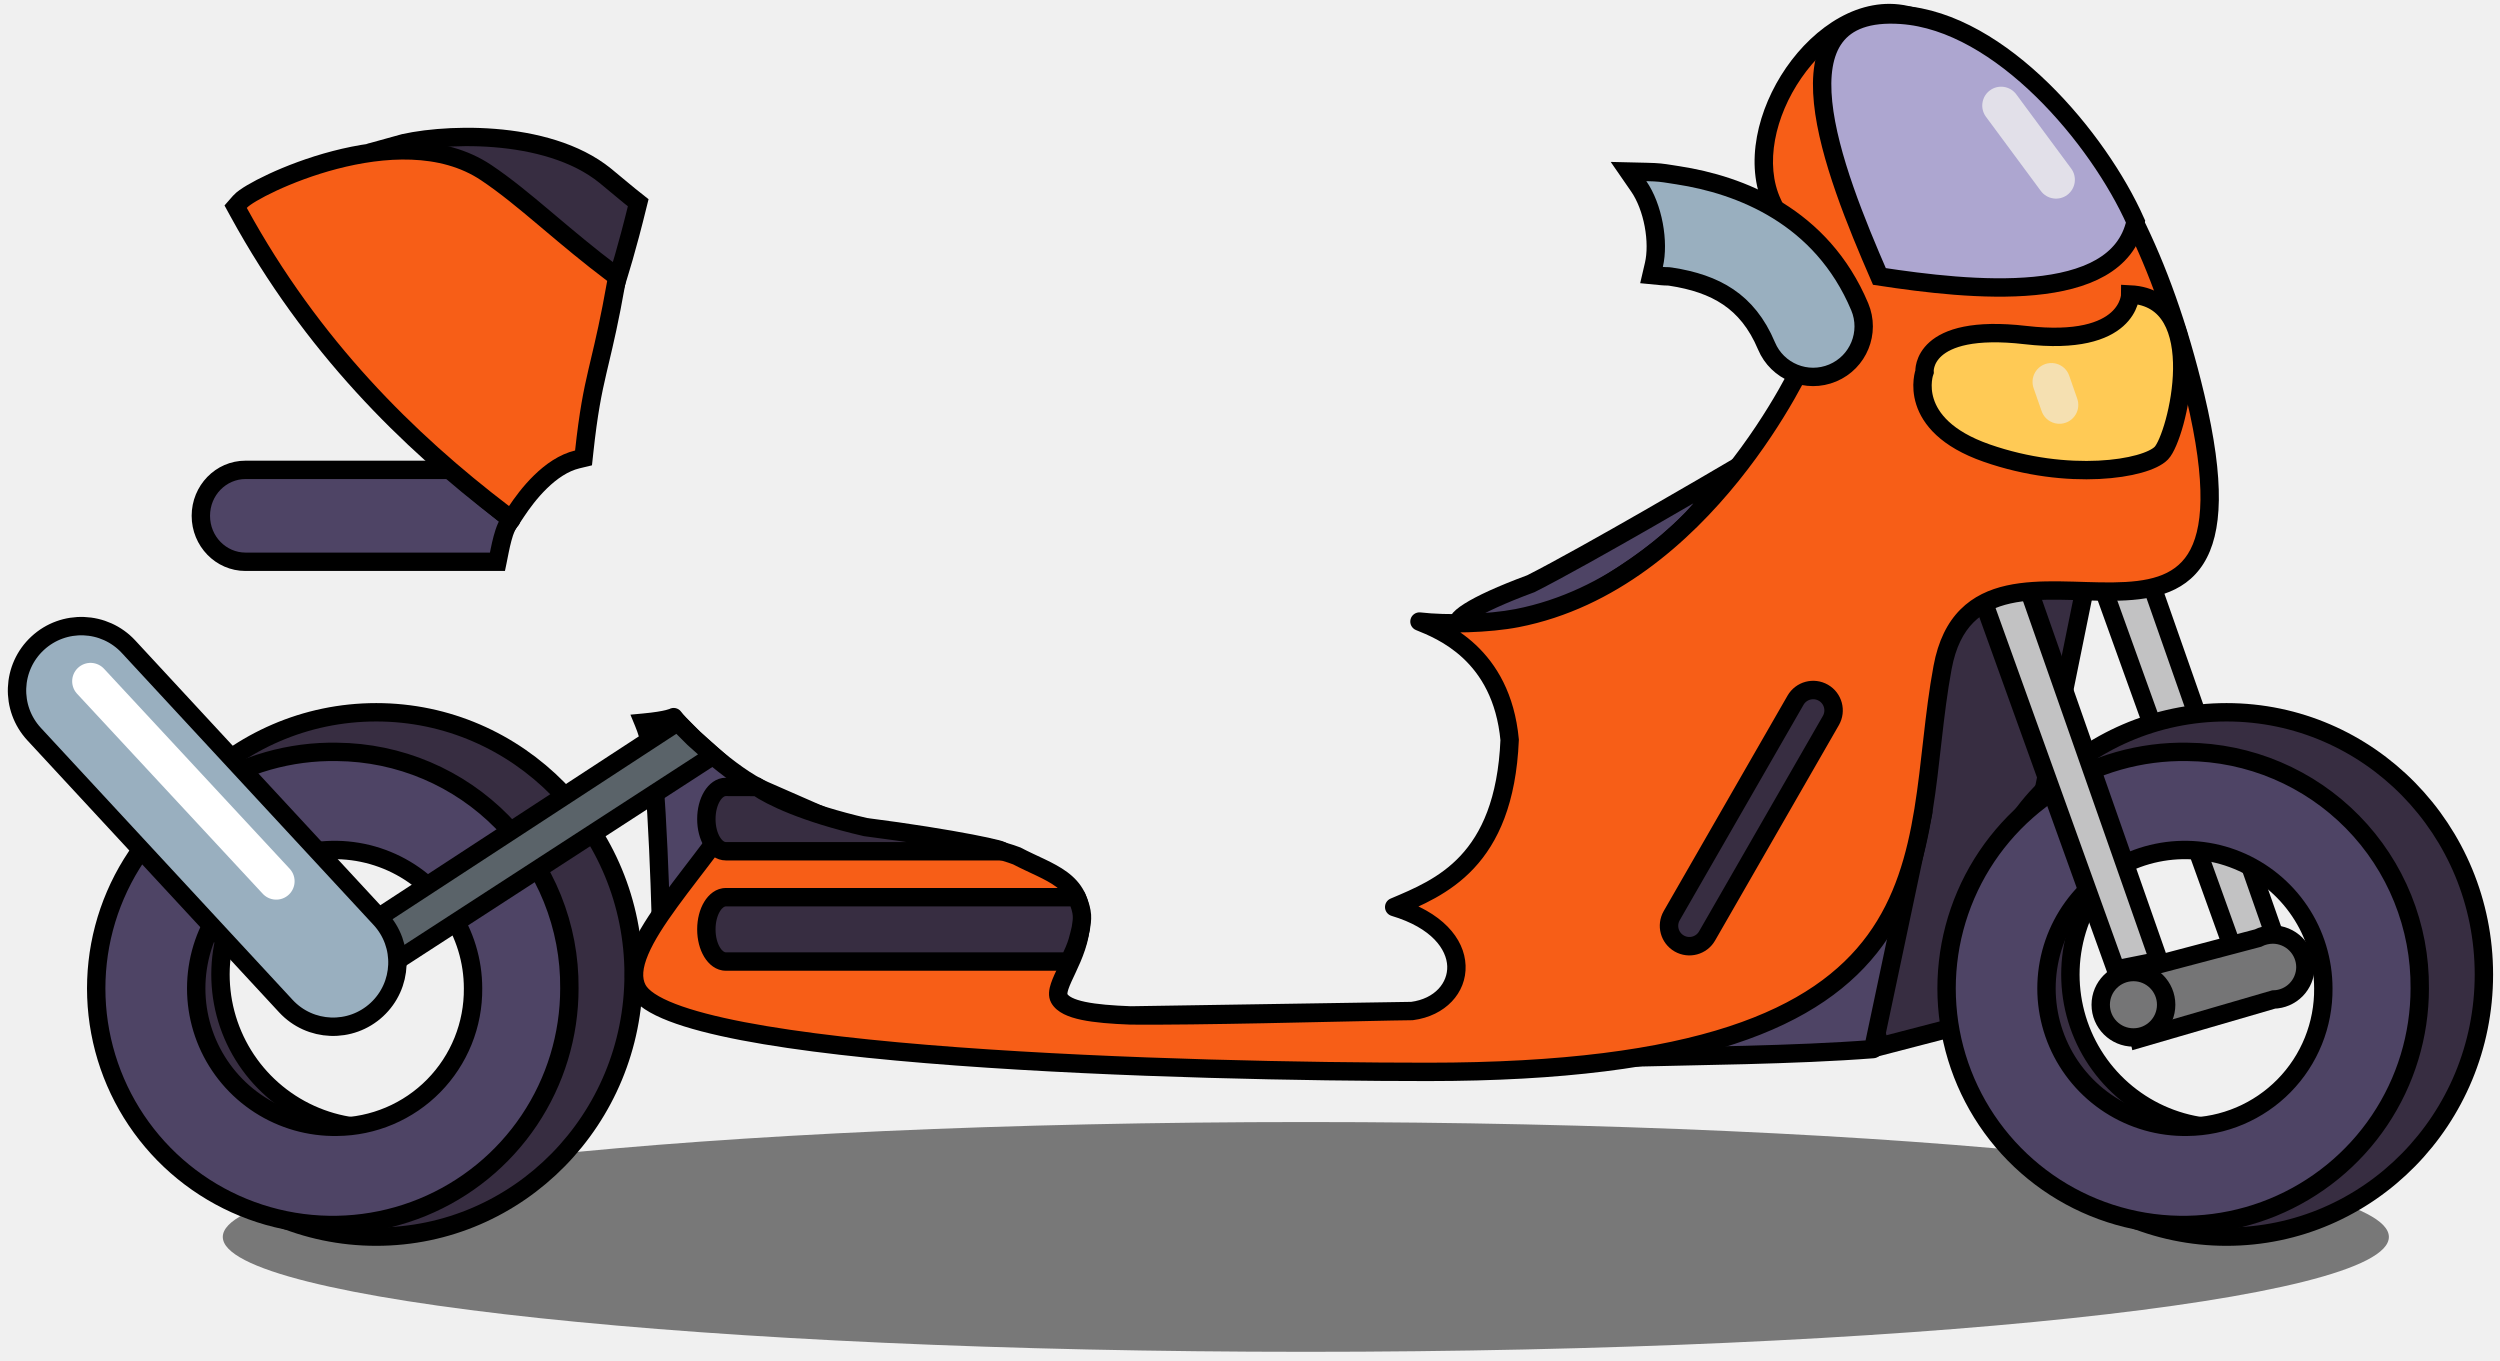
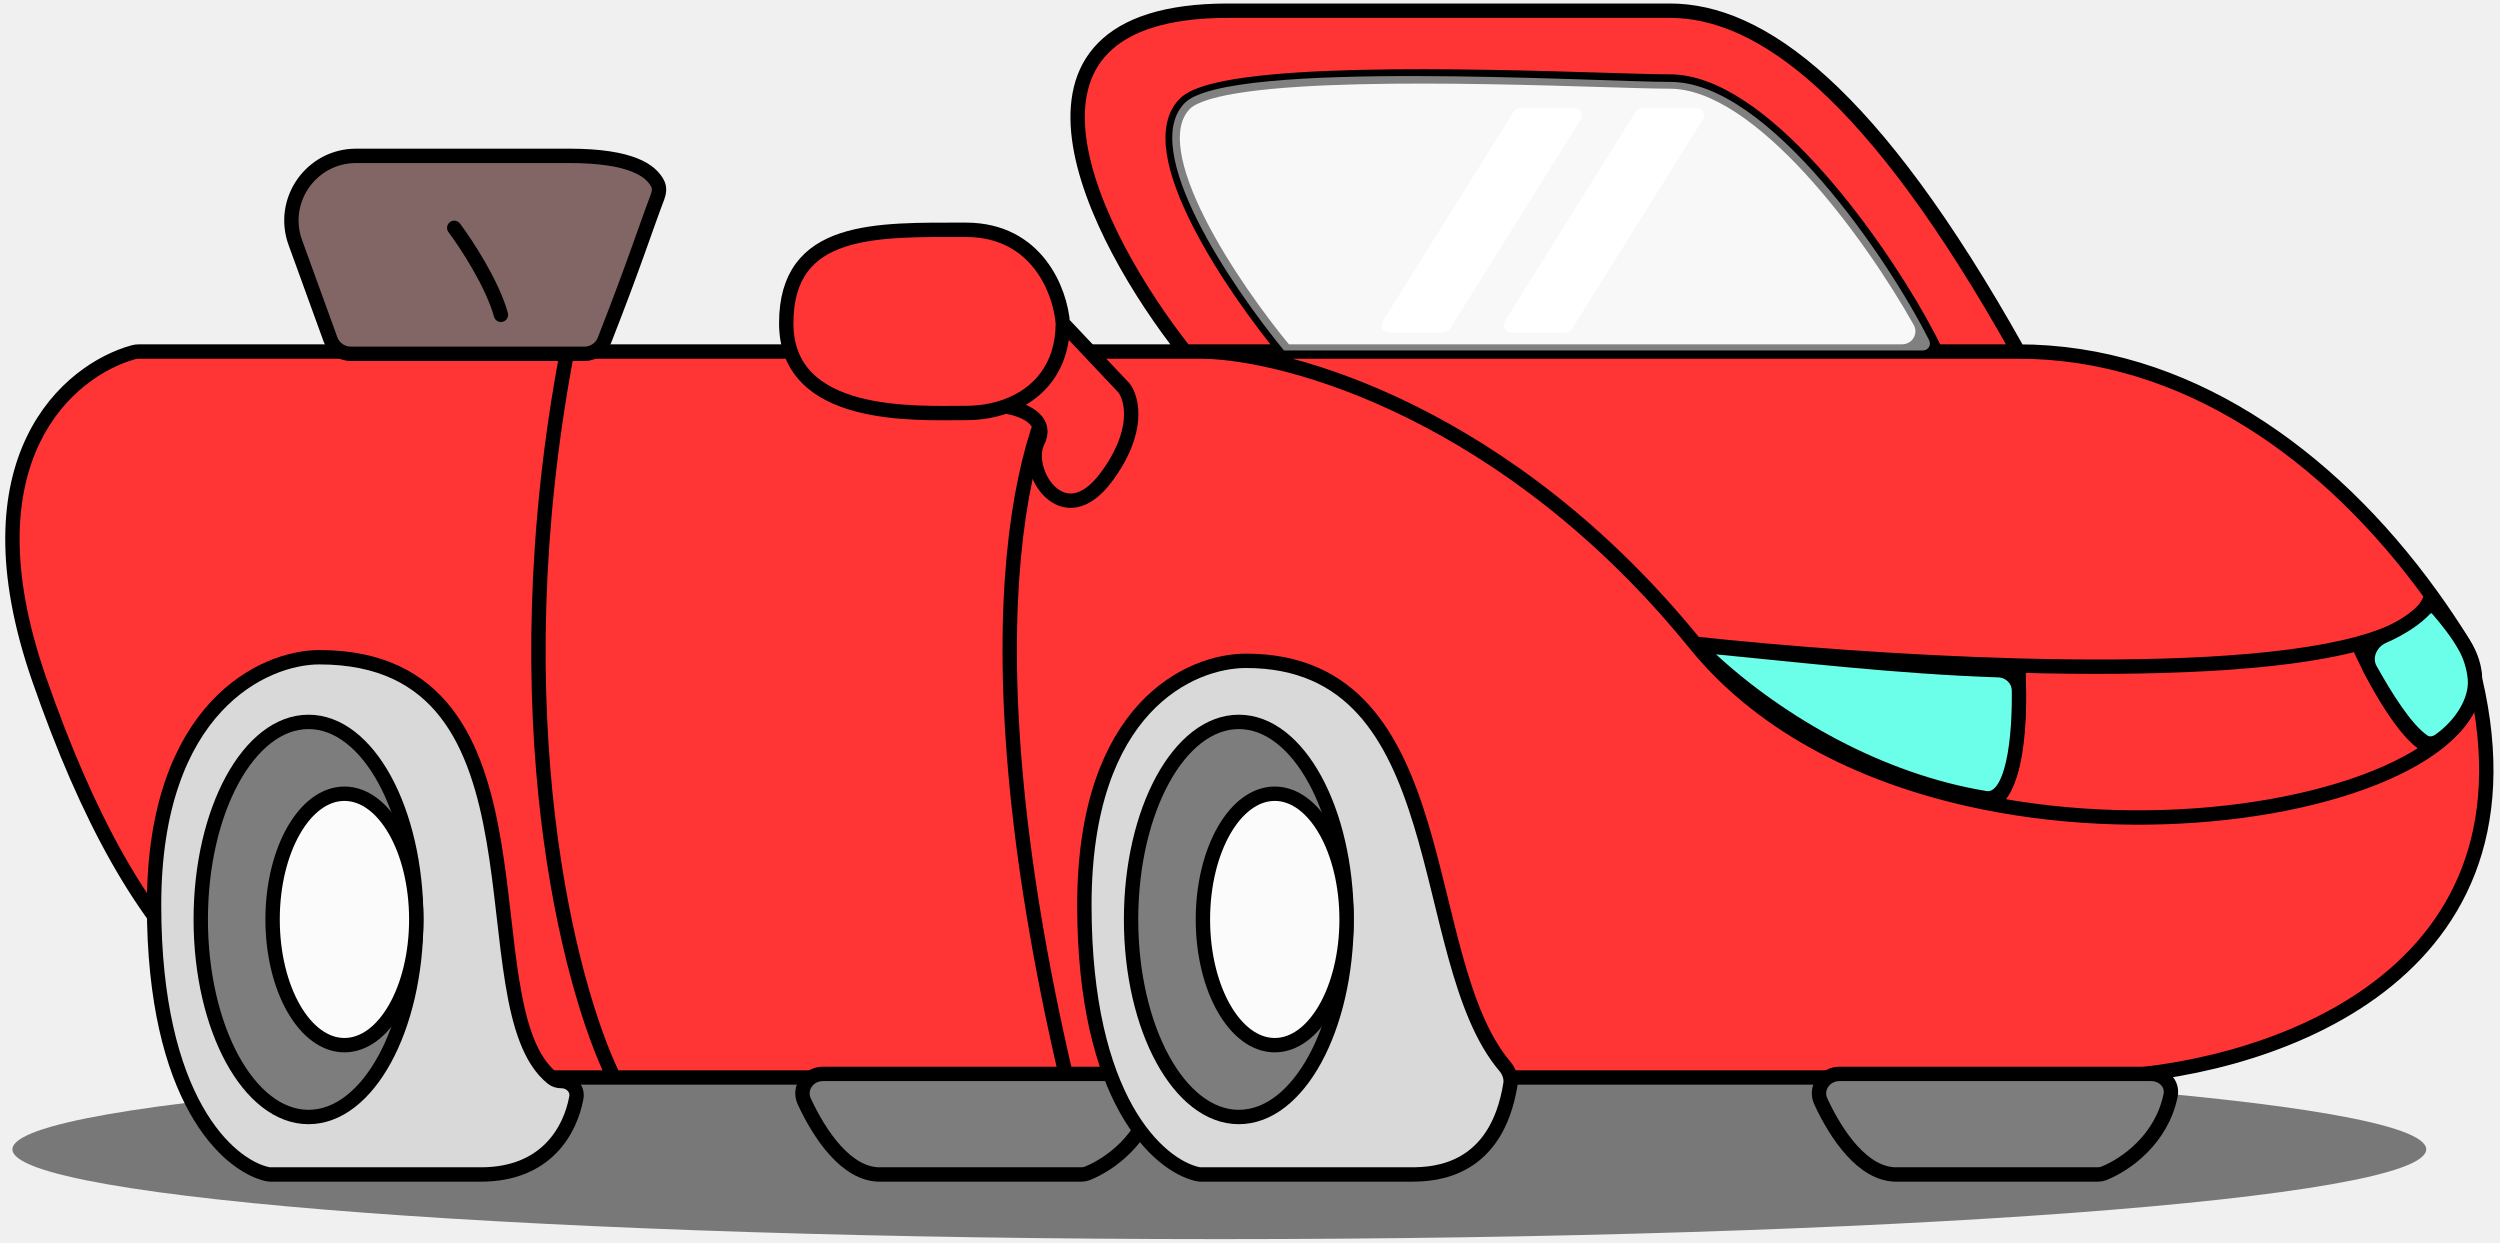
- <svg xmlns="http://www.w3.org/2000/svg" width="272" height="148" viewBox="0 0 272 148" fill="none">
-   <ellipse cx="142.075" cy="134.578" rx="117.835" ry="12.5" fill="black" fill-opacity="0.5" />
-   <path d="M226.798 58.386L243.748 105.486L248.438 104.546L231.338 55.776L226.798 58.386Z" fill="#C2C2C3" stroke="black" stroke-width="2" stroke-miterlimit="10" />
-   <path d="M228.568 55.446L217.378 110.516L204.478 113.866L200.008 92.546L209.138 53.096L228.568 55.446Z" fill="#372D41" stroke="black" stroke-width="2" stroke-miterlimit="10" />
-   <path d="M171.796 65.438C181.523 59.909 185.366 55.735 187.528 51.693C187.528 51.693 172.646 60.433 166.564 63.505C153.521 68.334 157.327 70.379 171.796 65.438Z" fill="#4E4465" stroke="black" stroke-width="2" stroke-miterlimit="10" />
-   <path d="M73.296 78.024C73.296 78.024 72.71 78.375 70.03 78.625C70.767 80.41 70.973 81.886 71.168 84.595C71.549 89.888 71.765 95.184 71.887 99.511C73.272 97.922 74.145 97.092 75.316 95.814C75.934 95.154 77.382 93.664 78.723 92.493C76.296 91.194 76.894 86.76 78.34 85.934C79.448 85.302 81.643 85.778 83.11 85.977C79.66 84.465 74.365 79.515 73.296 78.024Z" fill="#4E4465" />
-   <path d="M73.296 78.024L74.108 77.441C73.805 77.018 73.228 76.898 72.781 77.166L73.296 78.024ZM71.168 84.595L70.17 84.667L71.168 84.595ZM83.11 85.977L82.975 86.968L90.055 87.929L83.511 85.061L83.11 85.977ZM71.887 99.511L70.888 99.539L70.96 102.096L72.641 100.168L71.887 99.511ZM70.03 78.625L69.937 77.629L68.589 77.755L69.106 79.007L70.03 78.625ZM78.34 85.934L77.844 85.066L78.34 85.934ZM78.723 92.493L79.381 93.246L80.471 92.294L79.195 91.611L78.723 92.493ZM75.316 95.814L74.586 95.131L74.579 95.139L75.316 95.814ZM70.17 84.667C70.55 89.941 70.766 95.222 70.888 99.539L72.887 99.482C72.764 95.147 72.548 89.835 72.165 84.523L70.17 84.667ZM83.511 85.061C81.929 84.367 79.836 82.834 77.96 81.232C76.078 79.625 74.567 78.081 74.108 77.441L72.483 78.607C73.094 79.457 74.765 81.134 76.661 82.753C78.562 84.376 80.841 86.074 82.708 86.893L83.511 85.061ZM73.296 78.024C72.781 77.166 72.782 77.166 72.783 77.166C72.783 77.165 72.784 77.165 72.784 77.165C72.785 77.164 72.786 77.164 72.787 77.163C72.789 77.162 72.79 77.161 72.792 77.16C72.796 77.158 72.799 77.156 72.802 77.154C72.808 77.151 72.814 77.148 72.818 77.145C72.827 77.141 72.834 77.138 72.836 77.136C72.841 77.134 72.832 77.138 72.807 77.148C72.754 77.168 72.637 77.208 72.428 77.26C72.009 77.364 71.244 77.508 69.937 77.629L70.123 79.621C71.497 79.493 72.365 79.336 72.908 79.202C73.181 79.134 73.377 79.071 73.518 79.017C73.589 78.99 73.647 78.965 73.695 78.943C73.719 78.931 73.74 78.921 73.759 78.91C73.769 78.905 73.778 78.9 73.786 78.895C73.79 78.893 73.795 78.891 73.799 78.888C73.801 78.887 73.803 78.886 73.805 78.885C73.806 78.884 73.807 78.884 73.808 78.883C73.808 78.883 73.809 78.882 73.809 78.882C73.81 78.882 73.81 78.881 73.296 78.024ZM69.106 79.007C69.779 80.637 69.977 81.981 70.17 84.667L72.165 84.523C71.968 81.791 71.755 80.182 70.954 78.243L69.106 79.007ZM78.836 86.803C79.104 86.65 79.654 86.577 80.516 86.641C81.349 86.703 82.173 86.859 82.975 86.968L83.244 84.986C82.58 84.896 81.573 84.714 80.665 84.646C79.786 84.581 78.684 84.586 77.844 85.066L78.836 86.803ZM79.195 91.611C78.466 91.221 78.055 90.267 78.079 89.055C78.09 88.478 78.204 87.927 78.376 87.497C78.561 87.037 78.757 86.848 78.836 86.803L77.844 85.066C77.2 85.433 76.779 86.107 76.52 86.752C76.25 87.426 76.095 88.219 76.079 89.016C76.049 90.553 76.553 92.465 78.251 93.374L79.195 91.611ZM76.046 96.498C76.654 95.848 78.076 94.385 79.381 93.246L78.066 91.739C76.687 92.942 75.213 94.46 74.586 95.131L76.046 96.498ZM72.641 100.168C74.026 98.579 74.827 97.828 76.053 96.49L74.579 95.139C73.463 96.356 72.518 97.266 71.134 98.853L72.641 100.168Z" fill="black" />
-   <path d="M177.438 115.062C202.993 110.271 207.109 97.606 209.25 88.375L203.796 114.14C195.258 114.809 184.075 114.875 177.438 115.062Z" fill="#4E4465" />
-   <path d="M209.25 88.375L210.228 88.582C210.342 88.046 210.002 87.517 209.467 87.399C208.931 87.28 208.4 87.615 208.276 88.149L209.25 88.375ZM177.438 115.062L177.253 114.08L177.466 116.062L177.438 115.062ZM203.796 114.14L203.874 115.137C204.316 115.102 204.683 114.78 204.774 114.347L203.796 114.14ZM208.276 88.149C207.214 92.726 205.696 97.988 201.385 102.709C197.08 107.425 189.883 111.712 177.253 114.08L177.622 116.045C190.547 113.622 198.185 109.181 202.862 104.058C207.534 98.941 209.144 93.255 210.224 88.601L208.276 88.149ZM177.466 116.062C184.065 115.876 195.303 115.809 203.874 115.137L203.718 113.143C195.213 113.81 184.085 113.874 177.409 114.063L177.466 116.062ZM204.774 114.347L210.228 88.582L208.272 88.168L202.818 113.933L204.774 114.347Z" fill="black" />
-   <path d="M242.248 77.496C226.778 77.496 214.248 90.266 214.248 106.026C214.248 121.786 226.788 134.546 242.248 134.546C257.708 134.546 270.248 121.776 270.248 106.026C270.248 90.276 257.718 77.496 242.248 77.496ZM242.248 122.716C238.935 122.776 235.679 121.848 232.895 120.05C230.111 118.253 227.926 115.668 226.616 112.624C225.307 109.58 224.933 106.215 225.543 102.958C226.153 99.701 227.718 96.699 230.04 94.335C232.362 91.971 235.335 90.351 238.58 89.682C241.826 89.014 245.197 89.326 248.264 90.58C251.331 91.834 253.956 93.972 255.803 96.723C257.651 99.474 258.638 102.713 258.638 106.026C258.658 108.198 258.25 110.353 257.437 112.367C256.624 114.382 255.422 116.216 253.9 117.766C252.378 119.316 250.566 120.551 248.566 121.4C246.567 122.249 244.42 122.697 242.248 122.716Z" fill="#372D41" stroke="black" stroke-width="2" stroke-miterlimit="10" />
-   <path d="M237.998 81.805C232.888 81.712 227.865 83.142 223.571 85.913C219.276 88.685 215.904 92.672 213.884 97.367C211.864 102.062 211.287 107.252 212.227 112.276C213.168 117.3 215.582 121.93 219.164 125.577C222.745 129.224 227.331 131.721 232.337 132.752C237.343 133.783 242.543 133.3 247.274 131.365C252.004 129.429 256.052 126.13 258.9 121.886C261.749 117.642 263.269 112.646 263.268 107.535C263.298 104.186 262.669 100.865 261.415 97.759C260.162 94.654 258.309 91.826 255.962 89.436C253.616 87.047 250.821 85.143 247.739 83.834C244.657 82.525 241.347 81.835 237.998 81.805ZM237.998 122.595C235.008 122.651 232.069 121.815 229.556 120.194C227.043 118.574 225.069 116.242 223.886 113.495C222.704 110.749 222.365 107.712 222.914 104.773C223.463 101.833 224.875 99.123 226.97 96.989C229.064 94.855 231.747 93.392 234.676 92.788C237.604 92.184 240.647 92.466 243.415 93.597C246.183 94.728 248.552 96.658 250.219 99.14C251.887 101.622 252.778 104.545 252.778 107.535C252.797 109.495 252.429 111.438 251.696 113.256C250.963 115.073 249.88 116.728 248.507 118.126C247.135 119.525 245.5 120.639 243.697 121.406C241.894 122.173 239.957 122.577 237.998 122.595Z" fill="#4E4465" stroke="black" stroke-width="2" stroke-miterlimit="10" />
-   <path d="M40.938 77.496C25.468 77.496 12.938 90.266 12.938 106.026C12.938 121.786 25.477 134.546 40.938 134.546C56.398 134.546 68.938 121.776 68.938 106.026C68.938 90.276 56.367 77.496 40.938 77.496ZM40.938 122.716C37.626 122.768 34.374 121.833 31.595 120.031C28.817 118.228 26.637 115.64 25.334 112.595C24.031 109.551 23.663 106.187 24.277 102.932C24.892 99.678 26.46 96.68 28.784 94.32C31.107 91.959 34.08 90.344 37.325 89.678C40.569 89.013 43.938 89.328 47.003 90.583C50.068 91.839 52.69 93.977 54.536 96.727C56.381 99.477 57.367 102.714 57.367 106.026C57.387 108.202 56.978 110.36 56.162 112.376C55.347 114.393 54.141 116.23 52.615 117.78C51.089 119.33 49.272 120.564 47.268 121.411C45.264 122.258 43.113 122.702 40.938 122.716Z" fill="#372D41" stroke="black" stroke-width="2" stroke-miterlimit="10" />
-   <path d="M36.678 81.805C31.567 81.712 26.545 83.142 22.251 85.913C17.956 88.685 14.584 92.672 12.564 97.367C10.543 102.062 9.967 107.252 10.907 112.276C11.847 117.3 14.262 121.93 17.843 125.577C21.425 129.224 26.011 131.721 31.017 132.752C36.023 133.783 41.223 133.3 45.953 131.365C50.684 129.429 54.731 126.13 57.58 121.886C60.428 117.642 61.949 112.646 61.948 107.535C61.978 104.186 61.349 100.865 60.095 97.759C58.842 94.654 56.989 91.826 54.642 89.436C52.295 87.047 49.501 85.143 46.419 83.834C43.337 82.525 40.026 81.835 36.678 81.805ZM36.678 122.595C33.688 122.649 30.75 121.811 28.239 120.189C25.727 118.568 23.755 116.235 22.573 113.488C21.392 110.741 21.055 107.705 21.605 104.766C22.155 101.827 23.568 99.119 25.663 96.985C27.758 94.852 30.441 93.391 33.369 92.787C36.297 92.184 39.339 92.466 42.107 93.598C44.874 94.729 47.243 96.659 48.91 99.141C50.577 101.623 51.467 104.545 51.468 107.535C51.486 109.495 51.118 111.44 50.385 113.258C49.651 115.076 48.567 116.731 47.194 118.13C45.82 119.529 44.184 120.643 42.38 121.409C40.576 122.175 38.638 122.578 36.678 122.595Z" fill="#4E4465" stroke="black" stroke-width="2" stroke-miterlimit="10" />
-   <path d="M213.258 58.386L230.208 105.486L234.888 104.546L217.788 55.776L213.258 58.386Z" fill="#C2C2C3" stroke="black" stroke-width="2" stroke-miterlimit="10" />
-   <path d="M250.828 105.236C250.828 104.293 250.455 103.389 249.789 102.722C249.124 102.055 248.221 101.679 247.278 101.676C246.716 101.68 246.161 101.814 245.658 102.066L231.148 105.896L232.738 113.006L247.368 108.746C248.288 108.725 249.164 108.347 249.81 107.692C250.455 107.037 250.821 106.156 250.828 105.236Z" fill="#757576" stroke="black" stroke-width="2" stroke-miterlimit="10" />
-   <path d="M232.118 112.876C234.084 112.876 235.678 111.282 235.678 109.316C235.678 107.35 234.084 105.756 232.118 105.756C230.151 105.756 228.558 107.35 228.558 109.316C228.558 111.282 230.151 112.876 232.118 112.876Z" fill="#757576" stroke="black" stroke-width="2" stroke-miterlimit="10" />
-   <path d="M21.852 56.121C21.852 58.883 24.027 61.121 26.712 61.121H54.125C54.416 59.721 54.797 57.286 55.625 56.545C51.494 53.284 49.125 51.121 49.125 51.121H26.712C24.027 51.121 21.852 53.36 21.852 56.121Z" fill="#4E4465" />
-   <path d="M49.125 51.121L49.799 50.383L49.513 50.121H49.125V51.121ZM54.125 61.121V62.121H54.939L55.104 61.324L54.125 61.121ZM55.625 56.545L56.292 57.29C56.512 57.093 56.634 56.809 56.624 56.514C56.615 56.218 56.476 55.943 56.245 55.76L55.625 56.545ZM26.712 60.121C24.606 60.121 22.852 58.357 22.852 56.121H20.852C20.852 59.408 23.449 62.121 26.712 62.121V60.121ZM22.852 56.121C22.852 53.885 24.606 52.121 26.712 52.121V50.121C23.449 50.121 20.852 52.834 20.852 56.121H22.852ZM26.712 52.121H49.125V50.121H26.712V52.121ZM54.125 60.121H26.712V62.121H54.125V60.121ZM49.125 51.121C48.451 51.859 48.451 51.86 48.451 51.86C48.451 51.86 48.451 51.86 48.451 51.86C48.451 51.86 48.451 51.86 48.451 51.86C48.452 51.861 48.452 51.861 48.453 51.862C48.455 51.863 48.456 51.865 48.459 51.867C48.464 51.872 48.471 51.878 48.481 51.887C48.5 51.905 48.529 51.93 48.566 51.964C48.641 52.031 48.752 52.13 48.897 52.259C49.188 52.516 49.617 52.892 50.176 53.37C51.293 54.326 52.928 55.69 55.005 57.33L56.245 55.76C54.19 54.138 52.575 52.791 51.476 51.85C50.926 51.38 50.505 51.011 50.222 50.761C50.081 50.636 49.974 50.541 49.904 50.477C49.868 50.445 49.842 50.421 49.824 50.405C49.816 50.397 49.809 50.392 49.805 50.388C49.803 50.386 49.801 50.385 49.8 50.384C49.8 50.383 49.8 50.383 49.799 50.383C49.799 50.383 49.799 50.383 49.799 50.383C49.799 50.383 49.799 50.383 49.799 50.383C49.799 50.383 49.799 50.383 49.125 51.121ZM54.958 55.799C54.595 56.124 54.346 56.567 54.167 56.971C53.982 57.391 53.832 57.863 53.708 58.326C53.462 59.24 53.282 60.262 53.146 60.918L55.104 61.324C55.258 60.58 55.414 59.684 55.639 58.845C55.75 58.431 55.869 58.069 55.996 57.78C56.131 57.475 56.241 57.336 56.292 57.29L54.958 55.799Z" fill="black" />
-   <path d="M65.852 19.12C59.452 13.921 47.667 14.479 43 15.812C58.148 21.493 59.922 24.412 67.009 30.857C67.38 29.636 68.13 27.386 69.438 22.062C68.146 21.052 67.115 20.147 65.852 19.12Z" fill="#372D41" stroke="black" stroke-width="2" />
-   <path d="M207.352 1.615C216.536 3.615 231.552 12.44 238.852 43.116C247.852 80.94 215.168 52.121 211.352 72.621C207.536 93.121 214.256 116.621 155.352 116.621C129.352 116.621 73.352 115.121 69.352 107.621C66.926 103.074 77.03 94.135 81.844 85.5C91 91.438 104.094 90.625 110.625 93.125C114.188 95 117.75 95.688 117.625 100.25C117.517 104.172 114.508 107.292 115.25 108.625C115.977 109.932 118.946 110.322 123.007 110.479L151.418 110.035C152.359 110.016 153.112 110.004 153.625 110C159.781 109.188 161 101.469 151.688 98.688C156.674 96.575 163.688 93.812 164.25 80.5C163.375 71.125 156.75 68.562 154.438 67.625C157.381 67.966 161.975 67.852 165.062 67.25C185.562 63.25 196.352 39.117 196.352 39.117C196.352 39.117 196.852 30.617 192.852 22.117C188.852 13.617 198.168 -0.385 207.352 1.615Z" fill="#F75E17" />
-   <path d="M238.852 43.116L237.879 43.347L238.852 43.116ZM207.352 1.615L207.564 0.638L207.352 1.615ZM196.352 39.117L197.265 39.525L197.339 39.358L197.35 39.175L196.352 39.117ZM69.352 107.621L68.469 108.092H68.469L69.352 107.621ZM154.438 67.625L154.553 66.632C154.056 66.574 153.593 66.893 153.469 67.377C153.345 67.862 153.598 68.364 154.062 68.552L154.438 67.625ZM81.844 85.5L82.388 84.661L81.491 84.079L80.97 85.013L81.844 85.5ZM110.625 93.125L111.091 92.24L111.038 92.212L110.982 92.191L110.625 93.125ZM153.625 110L153.64 111L153.698 110.999L153.756 110.991L153.625 110ZM123.007 110.479L122.969 111.478L122.984 111.479L122.998 111.479L123.007 110.479ZM151.688 98.688L151.297 97.767C150.909 97.931 150.666 98.322 150.689 98.743C150.712 99.164 150.997 99.525 151.401 99.646L151.688 98.688ZM164.25 80.5L165.249 80.542L165.252 80.475L165.246 80.407L164.25 80.5ZM117.625 100.25L116.625 100.223L117.625 100.25ZM115.25 108.625L116.124 108.139L115.25 108.625ZM239.825 42.885C232.455 11.912 217.196 2.736 207.564 0.638L207.139 2.592C215.875 4.495 230.65 12.967 237.879 43.347L239.825 42.885ZM207.564 0.638C202.393 -0.488 197.413 2.901 194.335 7.36C191.249 11.83 189.736 17.844 191.947 22.542L193.756 21.691C191.967 17.889 193.112 12.652 195.981 8.496C198.857 4.33 203.126 1.718 207.139 2.592L207.564 0.638ZM191.947 22.542C193.888 26.666 194.742 30.804 195.108 33.921C195.292 35.477 195.352 36.771 195.367 37.672C195.375 38.123 195.371 38.475 195.366 38.711C195.363 38.829 195.36 38.919 195.357 38.977C195.356 39.007 195.355 39.028 195.354 39.042C195.354 39.048 195.354 39.053 195.353 39.056C195.353 39.057 195.353 39.058 195.353 39.058C195.353 39.059 195.353 39.059 195.353 39.059C195.353 39.058 195.353 39.058 195.353 39.058C195.353 39.058 195.353 39.058 196.352 39.117C197.35 39.175 197.35 39.175 197.35 39.175C197.35 39.175 197.35 39.174 197.35 39.174C197.35 39.173 197.35 39.172 197.35 39.172C197.35 39.17 197.35 39.168 197.351 39.165C197.351 39.159 197.351 39.152 197.352 39.142C197.353 39.123 197.354 39.096 197.355 39.061C197.358 38.991 197.362 38.889 197.365 38.758C197.371 38.497 197.375 38.118 197.367 37.639C197.351 36.681 197.287 35.319 197.095 33.687C196.711 30.429 195.816 26.067 193.756 21.691L191.947 22.542ZM196.352 39.117C195.439 38.708 195.439 38.708 195.439 38.708C195.439 38.708 195.439 38.708 195.439 38.708C195.439 38.709 195.438 38.709 195.438 38.711C195.437 38.713 195.435 38.716 195.433 38.721C195.428 38.731 195.421 38.747 195.411 38.768C195.392 38.811 195.362 38.876 195.321 38.961C195.241 39.132 195.118 39.386 194.954 39.713C194.626 40.366 194.134 41.308 193.478 42.453C192.165 44.744 190.205 47.84 187.616 51.056C182.42 57.51 174.785 64.334 164.871 66.269L165.254 68.231C175.84 66.166 183.85 58.923 189.174 52.31C191.844 48.993 193.862 45.806 195.213 43.447C195.889 42.267 196.399 41.292 196.742 40.61C196.913 40.269 197.042 40 197.13 39.816C197.173 39.724 197.206 39.653 197.229 39.603C197.24 39.579 197.249 39.56 197.255 39.547C197.258 39.54 197.26 39.535 197.262 39.531C197.262 39.53 197.263 39.528 197.264 39.527C197.264 39.526 197.264 39.526 197.264 39.526C197.264 39.525 197.265 39.525 196.352 39.117ZM68.469 108.092C68.827 108.762 69.428 109.319 70.137 109.791C70.855 110.268 71.746 110.699 72.769 111.094C74.814 111.884 77.497 112.571 80.632 113.174C86.907 114.38 95.14 115.274 104.028 115.931C121.812 117.246 142.339 117.621 155.352 117.621V115.621C142.364 115.621 121.891 115.246 104.175 113.936C95.313 113.281 87.171 112.394 81.009 111.21C77.925 110.617 75.374 109.956 73.489 109.228C72.547 108.865 71.8 108.495 71.245 108.125C70.682 107.751 70.376 107.418 70.234 107.151L68.469 108.092ZM155.352 117.621C184.859 117.621 198.355 111.751 204.817 102.898C208.033 98.494 209.425 93.454 210.262 88.305C210.681 85.733 210.964 83.105 211.259 80.511C211.556 77.906 211.865 75.328 212.335 72.804L210.369 72.438C209.884 75.039 209.569 77.68 209.272 80.284C208.975 82.899 208.697 85.471 208.288 87.984C207.471 93.008 206.147 97.686 203.202 101.719C197.345 109.742 184.749 115.621 155.352 115.621V117.621ZM212.335 72.804C212.784 70.391 213.638 68.799 214.707 67.724C215.777 66.648 217.14 66.015 218.742 65.657C220.356 65.297 222.167 65.227 224.091 65.25C225.954 65.272 228.041 65.386 229.919 65.365C233.693 65.322 237.571 64.754 239.733 61.335C240.794 59.658 241.369 57.4 241.41 54.416C241.452 51.432 240.96 47.657 239.825 42.885L237.879 43.347C238.993 48.031 239.449 51.63 239.411 54.389C239.372 57.148 238.841 59.005 238.043 60.266C236.49 62.721 233.645 63.322 229.896 63.365C228.013 63.387 226.138 63.274 224.115 63.25C222.152 63.227 220.153 63.294 218.306 63.706C216.448 64.12 214.702 64.894 213.289 66.314C211.875 67.735 210.873 69.726 210.369 72.438L212.335 72.804ZM164.871 66.269C161.893 66.85 157.403 66.962 154.553 66.632L154.322 68.618C157.359 68.97 162.057 68.855 165.254 68.231L164.871 66.269ZM80.97 85.013C78.602 89.262 74.967 93.529 72.074 97.505C70.656 99.454 69.411 101.346 68.682 103.071C67.962 104.775 67.647 106.551 68.469 108.092L70.234 107.151C69.843 106.418 69.882 105.371 70.525 103.85C71.158 102.35 72.285 100.615 73.692 98.682C76.448 94.893 80.272 90.373 82.717 85.987L80.97 85.013ZM110.982 92.191C109.247 91.527 107.116 91.096 104.819 90.727C103.664 90.541 102.449 90.368 101.204 90.189C99.957 90.011 98.677 89.826 97.379 89.615C92.168 88.767 86.781 87.51 82.388 84.661L81.3 86.339C86.062 89.427 91.801 90.733 97.058 91.589C98.377 91.803 99.674 91.99 100.92 92.169C102.17 92.348 103.367 92.519 104.501 92.701C106.782 93.068 108.738 93.473 110.267 94.059L110.982 92.191ZM153.617 109C153.098 109.004 152.34 109.017 151.399 109.035L151.438 111.034C152.378 111.016 153.126 111.004 153.633 111L153.617 109ZM151.399 109.035C145.04 109.158 130.208 109.547 123.017 109.479L122.998 111.479C130.227 111.547 145.117 111.156 151.438 111.034L151.399 109.035ZM123.023 111.479L151.434 111.034L151.403 109.035L122.992 109.479L123.023 111.479ZM151.434 111.034L153.64 111L153.609 109L151.403 109.035L151.434 111.034ZM151.401 99.646C155.839 100.971 157.391 103.34 157.458 105.12C157.524 106.883 156.166 108.656 153.494 109.009L153.756 110.991C157.24 110.532 159.569 108.039 159.456 105.044C159.344 102.067 156.848 99.185 151.974 97.729L151.401 99.646ZM154.062 68.552C155.216 69.019 157.292 69.837 159.198 71.627C161.081 73.395 162.84 76.156 163.254 80.593L165.246 80.407C164.785 75.469 162.794 72.261 160.567 70.169C158.364 68.1 155.972 67.168 154.813 66.698L154.062 68.552ZM163.251 80.458C162.977 86.93 161.147 90.703 158.897 93.111C156.617 95.551 153.818 96.699 151.297 97.767L152.078 99.608C154.544 98.563 157.745 97.273 160.359 94.476C163.003 91.647 164.96 87.382 165.249 80.542L163.251 80.458ZM110.159 94.01C111.071 94.49 112.01 94.907 112.807 95.289C113.631 95.684 114.334 96.055 114.913 96.484C115.483 96.905 115.908 97.365 116.193 97.927C116.477 98.489 116.653 99.217 116.625 100.223L118.625 100.277C118.66 99.002 118.437 97.933 117.977 97.024C117.518 96.116 116.854 95.431 116.103 94.876C115.362 94.328 114.514 93.89 113.672 93.486C112.802 93.069 111.96 92.698 111.091 92.24L110.159 94.01ZM116.625 100.223C116.578 101.953 115.888 103.543 115.213 104.984C114.892 105.669 114.547 106.378 114.344 106.991C114.154 107.563 113.968 108.379 114.376 109.111L116.124 108.139C116.16 108.204 116.073 108.13 116.242 107.62C116.398 107.151 116.672 106.584 117.024 105.832C117.696 104.399 118.564 102.469 118.625 100.277L116.625 100.223ZM114.376 109.111C114.69 109.675 115.201 110.063 115.749 110.338C116.3 110.614 116.958 110.813 117.673 110.962C119.102 111.261 120.931 111.4 122.969 111.478L123.046 109.479C121.022 109.402 119.336 109.267 118.083 109.005C117.457 108.874 116.984 108.72 116.646 108.55C116.306 108.38 116.174 108.229 116.124 108.139L114.376 109.111Z" fill="black" />
-   <path d="M26.099 21.963L25.639 22.488L25.974 23.101C33.928 37.638 44.369 47.922 54.774 55.853L55.622 56.499L56.213 55.612C56.768 54.78 57.661 53.541 58.814 52.418C59.975 51.287 61.332 50.34 62.804 49.986L63.488 49.821L63.564 49.122C64.024 44.877 64.468 42.694 65.006 40.385C65.092 40.014 65.181 39.639 65.273 39.252C65.76 37.198 66.333 34.786 67.047 30.736L67.154 30.133L66.665 29.764C64.043 27.787 61.829 25.921 59.784 24.196C59.603 24.044 59.424 23.893 59.246 23.743C57.06 21.901 55.033 20.217 52.909 18.791C48.07 15.541 41.617 16.053 36.437 17.404C33.815 18.087 31.445 19.005 29.65 19.84C28.753 20.257 27.991 20.657 27.407 21.003C27.115 21.175 26.86 21.339 26.651 21.488C26.457 21.627 26.251 21.789 26.099 21.963Z" fill="#F75E17" stroke="black" stroke-width="2" stroke-miterlimit="10" />
-   <path d="M179.944 28.814L179.685 29.927L180.822 30.037C181.088 30.062 181.248 30.063 181.365 30.064C181.38 30.064 181.395 30.064 181.41 30.064C181.489 30.065 181.569 30.066 181.78 30.099C184.234 30.476 186.316 31.149 188.034 32.312C189.739 33.465 191.149 35.144 192.197 37.639C193.374 40.439 196.598 41.755 199.398 40.579C202.199 39.402 203.515 36.178 202.338 33.377C198.186 23.498 189.317 20.109 182.575 19.072C182.294 19.029 182.057 18.991 181.848 18.958C180.766 18.787 180.476 18.741 179.145 18.709L177.183 18.662L178.298 20.277C179.062 21.383 179.63 22.884 179.926 24.459C180.221 26.035 180.228 27.599 179.944 28.814Z" fill="#99AFBF" stroke="black" stroke-width="2" stroke-miterlimit="10" stroke-linecap="round" />
-   <path d="M232.351 24.115C230.351 33.315 214.313 31.579 204.479 30.079C199.479 18.579 192.351 0.616 206.851 1.615C217.729 2.365 228.351 15.115 232.351 24.115Z" fill="#ADA6D0" stroke="black" stroke-width="2" />
-   <path d="M231.773 32.035C231.773 32.035 231.773 37.775 220.375 36.455C208.977 35.135 209.388 40.455 209.388 40.455C209.388 40.455 207.275 46.195 216.148 49.295C225.022 52.395 233.466 51.055 235.158 49.295C236.851 47.535 240.647 32.475 231.773 32.035Z" fill="#FFCA55" stroke="black" stroke-width="2" stroke-miterlimit="10" />
-   <path d="M73.717 78.559L35.388 103.596L38.478 107.566L77.587 82.204L75.49 80.332L73.717 78.559Z" fill="#5A6369" stroke="black" stroke-width="2" stroke-miterlimit="10" />
-   <path d="M13.989 70.366C11.363 67.529 6.934 67.358 4.096 69.984C1.259 72.61 1.088 77.039 3.715 79.876L31.105 109.466C33.731 112.303 38.16 112.474 40.997 109.848C43.834 107.222 44.005 102.793 41.379 99.956L13.989 70.366Z" fill="#99AFBF" stroke="black" stroke-width="2" stroke-miterlimit="10" stroke-linecap="round" />
-   <path d="M30.052 95.881L9.852 74.121" stroke="white" stroke-width="4" stroke-miterlimit="10" stroke-linecap="round" />
-   <path d="M82.375 85.625L78.969 85.615C77.8 85.615 76.852 87.18 76.852 89.11V89.121C76.852 91.051 77.8 92.615 78.969 92.615H108.875C110.045 92.615 103.915 91.237 94.165 89.987C87.5 88.44 83.888 86.664 82.375 85.625Z" fill="#372D41" stroke="black" stroke-width="2" stroke-miterlimit="10" />
-   <path d="M76.852 101.121C76.852 103.051 77.8 104.615 78.969 104.615H116.296C117.281 102.75 117.366 101.864 117.594 101C117.737 99.982 117.922 99.372 117.142 97.615H78.969C77.8 97.615 76.852 99.18 76.852 101.11V101.121Z" fill="#372D41" />
-   <path d="M117.142 97.615L118.056 97.209C117.895 96.848 117.537 96.615 117.142 96.615V97.615ZM116.296 104.615V105.615C116.667 105.615 117.007 105.41 117.18 105.082L116.296 104.615ZM117.594 101L118.561 101.255L118.576 101.198L118.584 101.139L117.594 101ZM78.969 103.615C78.869 103.615 78.612 103.544 78.327 103.074C78.053 102.622 77.852 101.934 77.852 101.121H75.852C75.852 102.238 76.124 103.297 76.617 104.11C77.098 104.905 77.9 105.615 78.969 105.615V103.615ZM77.852 101.121V101.11H75.852V101.121H77.852ZM77.852 101.11C77.852 100.297 78.053 99.609 78.327 99.157C78.612 98.687 78.869 98.615 78.969 98.615V96.615C77.9 96.615 77.098 97.326 76.617 98.121C76.124 98.934 75.852 99.993 75.852 101.11H77.852ZM78.969 98.615H117.142V96.615H78.969V98.615ZM116.296 103.615H78.969V105.615H116.296V103.615ZM116.627 100.745C116.384 101.663 116.33 102.41 115.412 104.148L117.18 105.082C118.232 103.09 118.347 102.066 118.561 101.255L116.627 100.745ZM116.228 98.021C116.59 98.835 116.694 99.308 116.716 99.651C116.741 100.018 116.684 100.286 116.603 100.861L118.584 101.139C118.646 100.696 118.754 100.15 118.712 99.518C118.668 98.862 118.475 98.152 118.056 97.209L116.228 98.021Z" fill="black" />
-   <path d="M199.198 78.397C199.809 77.335 199.443 75.979 198.381 75.369C197.319 74.758 195.963 75.125 195.353 76.186L181.883 99.624C181.273 100.686 181.639 102.042 182.701 102.652C183.763 103.262 185.118 102.896 185.728 101.834L199.198 78.397Z" fill="#372D41" stroke="black" stroke-width="2.007" stroke-miterlimit="10" />
-   <rect x="214.852" y="11.056" width="4.104" height="14.146" rx="2.052" transform="rotate(-36.496 214.852 11.056)" fill="#EFEFEF" fill-opacity="0.8" />
-   <rect x="220.578" y="40.289" width="4.104" height="6.758" rx="2.052" transform="rotate(-19.2522 220.578 40.2892)" fill="#EFEFEF" fill-opacity="0.6" />
+ <svg xmlns="http://www.w3.org/2000/svg" width="348" height="173" viewBox="0 0 348 173" fill="none">
+   <ellipse cx="169.73" cy="159.987" rx="168" ry="12.5" fill="black" fill-opacity="0.5" />
+   <path fill-rule="evenodd" clip-rule="evenodd" d="M18.592 49.027C9.553 51.515 -5.215 63.878 5.445 94.531C18.945 133.35 35.945 149.987 66.945 149.987H85.445H148.445H291.945C313.666 149.371 354.593 137.417 344.527 94.531C344.496 92.936 343.988 91.286 342.945 89.602C341.517 87.295 340.015 85.048 338.445 82.872C324.076 62.955 303.933 48.934 280.945 48.934C260.545 12.456 244.945 1.488 232.445 1.488H170.945C136.145 1.488 152.445 33.119 164.945 48.934H150.445H78.945H19.316C19.07 48.934 18.83 48.962 18.592 49.027ZM178.945 48.934C171.612 40.102 158.545 20.837 164.945 14.428C169.859 9.508 205.287 10.581 223.448 11.13C227.463 11.252 230.635 11.348 232.445 11.348C245.084 11.348 260.521 32.705 267.268 44.75C268.342 46.669 266.92 48.934 264.721 48.934H178.945Z" fill="#FF3434" />
+   <path d="M5.445 94.531L6.39 94.203L5.445 94.531ZM18.592 49.027L18.858 49.991H18.858L18.592 49.027ZM291.945 149.987V150.987C291.955 150.987 291.964 150.987 291.973 150.987L291.945 149.987ZM344.527 94.531L343.527 94.551C343.529 94.621 343.537 94.691 343.554 94.76L344.527 94.531ZM342.945 89.602L343.795 89.075V89.075L342.945 89.602ZM338.445 82.872L337.634 83.457L338.445 82.872ZM280.945 48.934L280.072 49.422C280.249 49.738 280.583 49.934 280.945 49.934V48.934ZM164.945 48.934V49.934C165.328 49.934 165.678 49.715 165.845 49.37C166.012 49.025 165.967 48.615 165.73 48.314L164.945 48.934ZM164.945 14.428L165.653 15.135L164.945 14.428ZM178.945 48.934L178.176 49.573C178.366 49.802 178.648 49.934 178.945 49.934V48.934ZM223.448 11.13L223.478 10.13L223.448 11.13ZM267.268 44.75L266.395 45.239L267.268 44.75ZM235.945 89.602L235.169 90.232L235.945 89.602ZM280.945 92.648L280.972 91.649L280.945 92.648ZM328.225 89.602L327.964 88.636L328.225 89.602ZM339.413 83.123C339.552 82.589 339.231 82.043 338.697 81.904C338.162 81.765 337.616 82.085 337.477 82.62L339.413 83.123ZM345.527 94.511C345.516 93.959 345.06 93.521 344.507 93.531C343.955 93.542 343.516 93.999 343.527 94.551L345.527 94.511ZM151.13 49.663C151.532 49.285 151.552 48.652 151.174 48.249C150.796 47.847 150.163 47.827 149.761 48.205L151.13 49.663ZM147.471 150.215C147.597 150.753 148.135 151.087 148.673 150.961C149.21 150.835 149.544 150.298 149.419 149.76L147.471 150.215ZM84.548 150.429C84.792 150.924 85.391 151.128 85.887 150.885C86.382 150.641 86.586 150.041 86.342 149.546L84.548 150.429ZM79.928 49.12C80.03 48.577 79.674 48.054 79.131 47.951C78.588 47.849 78.065 48.206 77.963 48.748L79.928 49.12ZM164.945 47.934C164.393 47.934 163.945 48.382 163.945 48.934C163.945 49.486 164.393 49.934 164.945 49.934V47.934ZM178.945 49.934C179.497 49.934 179.945 49.486 179.945 48.934C179.945 48.382 179.497 47.934 178.945 47.934V49.934ZM223.478 10.13C222.926 10.113 222.465 10.547 222.448 11.099C222.431 11.652 222.865 12.113 223.417 12.129L223.478 10.13ZM232.445 12.347C232.997 12.347 233.445 11.899 233.445 11.347C233.445 10.795 232.997 10.347 232.445 10.347V12.347ZM280.945 49.934C281.497 49.934 281.945 49.486 281.945 48.934C281.945 48.382 281.497 47.934 280.945 47.934V49.934ZM264.77 47.934C264.218 47.934 263.77 48.382 263.77 48.934C263.77 49.486 264.218 49.934 264.77 49.934V47.934ZM268.156 44.29C267.886 43.808 267.277 43.636 266.795 43.906C266.313 44.175 266.141 44.785 266.411 45.267L268.156 44.29ZM164.945 47.934C164.393 47.934 163.945 48.382 163.945 48.934C163.945 49.487 164.393 49.934 164.945 49.934V47.934ZM178.945 49.934C179.498 49.934 179.945 49.487 179.945 48.934C179.945 48.382 179.498 47.934 178.945 47.934V49.934ZM6.39 94.203C1.12 79.05 2.189 68.583 5.532 61.652C8.883 54.705 14.586 51.167 18.858 49.991L18.327 48.063C13.559 49.375 7.359 53.262 3.731 60.783C0.095 68.319 -0.89 79.359 4.501 94.86L6.39 94.203ZM66.945 148.987C51.646 148.987 39.903 144.891 30.309 136.08C20.676 127.233 13.119 113.553 6.39 94.203L4.501 94.86C11.271 114.329 18.964 128.376 28.956 137.553C38.987 146.765 51.245 150.987 66.945 150.987V148.987ZM85.445 148.987H66.945V150.987H85.445V148.987ZM148.445 148.987H85.445V150.987H148.445V148.987ZM291.945 148.987H148.445V150.987H291.945V148.987ZM343.554 94.76C346.032 105.319 345.356 113.899 342.679 120.842C340.001 127.789 335.29 133.177 329.571 137.299C318.102 145.568 302.66 148.683 291.917 148.988L291.973 150.987C302.951 150.675 318.834 147.506 330.741 138.922C336.711 134.618 341.702 128.938 344.545 121.562C347.39 114.183 348.055 105.186 345.501 94.303L343.554 94.76ZM342.095 90.128C343.059 91.685 343.5 93.162 343.527 94.551L345.527 94.511C345.491 92.709 344.917 90.887 343.795 89.075L342.095 90.128ZM337.634 83.457C339.19 85.614 340.678 87.841 342.095 90.128L343.795 89.075C342.355 86.749 340.84 84.483 339.256 82.287L337.634 83.457ZM280.945 49.934C303.501 49.934 323.377 63.696 337.634 83.457L339.256 82.287C324.775 62.215 304.365 47.934 280.945 47.934V49.934ZM232.445 2.488C238.373 2.488 245.169 5.081 253.059 12.271C260.959 19.471 269.898 31.229 280.072 49.422L281.818 48.446C271.593 30.162 262.531 18.197 254.406 10.793C246.271 3.38 239.017 0.488 232.445 0.488V2.488ZM170.945 2.488H232.445V0.488H170.945V2.488ZM165.73 48.314C159.506 40.439 152.45 28.756 151.199 19.151C150.578 14.382 151.406 10.293 154.28 7.38C157.179 4.443 162.364 2.488 170.945 2.488V0.488C162.126 0.488 156.298 2.488 152.857 5.975C149.391 9.487 148.55 14.295 149.216 19.41C150.54 29.574 157.885 41.614 164.161 49.554L165.73 48.314ZM150.445 49.934H164.945V47.934H150.445V49.934ZM78.945 49.934H150.445V47.934H78.945V49.934ZM19.316 49.934H78.945V47.934H19.316V49.934ZM18.858 49.991C18.996 49.953 19.145 49.934 19.316 49.934V47.934C18.994 47.934 18.663 47.97 18.327 48.063L18.858 49.991ZM164.238 13.722C162.309 15.653 161.953 18.455 162.413 21.434C162.876 24.429 164.191 27.822 165.902 31.222C169.331 38.034 174.481 45.123 178.176 49.573L179.715 48.296C176.077 43.914 171.027 36.954 167.689 30.323C166.017 27.002 164.806 23.825 164.39 21.129C163.971 18.418 164.382 16.408 165.653 15.135L164.238 13.722ZM223.478 10.13C214.402 9.856 200.978 9.449 189.205 9.728C183.321 9.868 177.822 10.179 173.471 10.769C171.297 11.064 169.383 11.432 167.839 11.893C166.33 12.344 165.036 12.923 164.238 13.722L165.653 15.135C166.083 14.704 166.971 14.24 168.411 13.81C169.816 13.39 171.618 13.039 173.74 12.751C177.981 12.176 183.395 11.867 189.253 11.728C200.962 11.45 214.332 11.855 223.418 12.13L223.478 10.13ZM232.445 10.348C230.654 10.348 227.503 10.252 223.478 10.13L223.418 12.13C227.424 12.251 230.615 12.348 232.445 12.348V10.348ZM268.14 44.261C264.739 38.19 259.15 29.771 252.803 22.856C249.629 19.398 246.242 16.289 242.819 14.037C239.407 11.793 235.879 10.348 232.445 10.348V12.348C235.332 12.348 238.473 13.572 241.72 15.708C244.958 17.838 248.221 20.821 251.33 24.208C257.547 30.982 263.05 39.265 266.395 45.239L268.14 44.261ZM264.721 49.934C267.627 49.934 269.616 46.896 268.14 44.261L266.395 45.239C267.069 46.442 266.213 47.934 264.721 47.934V49.934ZM178.945 49.934H264.721V47.934H178.945V49.934ZM167.428 49.934C179.122 50.134 209.348 58.412 235.169 90.232L236.722 88.972C210.542 56.709 179.768 48.145 167.462 47.934L167.428 49.934ZM235.838 90.596C247.904 91.897 264.538 93.207 280.918 93.648L280.972 91.649C264.655 91.21 248.074 89.904 236.052 88.608L235.838 90.596ZM235.169 90.232C245.074 102.439 260.074 109.428 275.745 112.632L276.145 110.673C260.751 107.525 246.239 100.701 236.722 88.972L235.169 90.232ZM279.946 92.697C280.109 96.025 280.06 100.901 279.409 104.82C279.081 106.793 278.615 108.427 278.007 109.494C277.707 110.023 277.405 110.351 277.128 110.531C276.876 110.694 276.613 110.757 276.286 110.702L275.953 112.674C276.786 112.814 277.554 112.638 278.216 112.209C278.854 111.796 279.351 111.177 279.746 110.483C280.53 109.105 281.042 107.191 281.382 105.148C282.066 101.033 282.11 96 281.944 92.6L279.946 92.697ZM276.286 110.702C276.251 110.696 276.214 110.688 276.177 110.679L275.714 112.625C275.793 112.644 275.873 112.66 275.953 112.674L276.286 110.702ZM280.918 93.648C299.277 94.142 317.45 93.549 328.486 90.567L327.964 88.636C317.244 91.533 299.341 92.143 280.972 91.649L280.918 93.648ZM328.486 90.567C331.387 89.783 333.855 88.819 335.719 87.629C337.581 86.439 338.935 84.961 339.413 83.123L337.477 82.62C337.173 83.788 336.269 84.904 334.642 85.943C333.018 86.981 330.766 87.879 327.964 88.636L328.486 90.567ZM275.746 112.632L275.92 112.668L276.319 110.708L276.145 110.672L275.746 112.632ZM275.921 112.668C288.25 115.166 301.044 115.341 312.224 113.846C323.38 112.354 333.039 109.186 339.026 104.908L337.864 103.28C332.253 107.289 322.961 110.392 311.959 111.863C300.983 113.331 288.414 113.159 276.318 110.708L275.921 112.668ZM339.026 104.908C343.057 102.027 345.606 98.504 345.527 94.511L343.527 94.551C343.587 97.586 341.657 100.57 337.864 103.28L339.026 104.908ZM327.31 90.005C328.278 92.2 329.956 95.564 331.857 98.547C332.806 100.038 333.827 101.457 334.857 102.593C335.865 103.704 336.975 104.651 338.123 105.041L338.767 103.147C338.115 102.926 337.286 102.295 336.338 101.249C335.413 100.229 334.46 98.912 333.543 97.472C331.71 94.595 330.078 91.325 329.14 89.198L327.31 90.005ZM149.761 48.205C147.851 49.998 145.833 53.23 144.102 58.005C142.364 62.799 140.893 69.211 140.124 77.432C138.587 93.873 139.854 117.605 147.471 150.215L149.419 149.76C141.837 117.301 140.603 93.792 142.116 77.618C142.872 69.531 144.313 63.29 145.982 58.687C147.657 54.065 149.539 51.157 151.13 49.663L149.761 48.205ZM86.342 149.546C80.282 137.232 70.363 99.705 79.928 49.12L77.963 48.748C68.327 99.71 78.275 137.684 84.548 150.429L86.342 149.546ZM164.945 49.934H167.445V47.934H164.945V49.934ZM178.945 47.934H167.445V49.934H178.945V47.934ZM223.417 12.129C227.424 12.25 230.615 12.347 232.445 12.347V10.347C230.654 10.347 227.502 10.252 223.478 10.13L223.417 12.129ZM280.945 47.934H269.445V49.934H280.945V47.934ZM269.445 47.934H264.77V49.934H269.445V47.934ZM266.411 45.267C267.279 46.817 267.996 48.204 268.54 49.36L270.35 48.508C269.781 47.3 269.041 45.871 268.156 44.29L266.411 45.267ZM164.945 49.934H167.445V47.934H164.945V49.934ZM178.945 47.934H167.445V49.934H178.945V47.934Z" fill="black" />
+   <path d="M343.242 90.206C344.064 91.716 344.496 93.603 344.527 94.898C344.59 97.481 342.797 100.802 339.552 103.09C338.894 103.554 338.035 103.671 337.366 103.224C334.855 101.542 331.979 96.829 329.947 93.188C328.998 91.489 329.943 89.354 331.728 88.578C334.204 87.501 336.279 86.118 337.54 84.77C337.999 84.279 338.819 84.212 339.258 84.72C340.635 86.311 342.156 88.208 343.242 90.206Z" fill="#6BFFE9" />
+   <path d="M278.183 93.293C263.964 92.817 249.871 91.122 238.851 90.081C237.921 89.993 237.412 91.101 238.098 91.734C247.787 100.693 261.731 108.673 276.242 111.081C280.359 111.876 281.119 102.344 281.041 96.128C281.022 94.567 279.744 93.346 278.183 93.293Z" fill="#6BFFE9" />
+   <path d="M343.242 90.206C344.064 91.716 344.496 93.603 344.527 94.898C344.59 97.481 342.797 100.802 339.552 103.09C338.894 103.554 338.035 103.671 337.366 103.224C334.855 101.542 331.979 96.829 329.947 93.188C328.998 91.489 329.943 89.354 331.728 88.578C334.204 87.501 336.279 86.118 337.54 84.77C337.999 84.279 338.819 84.212 339.258 84.72C340.635 86.311 342.156 88.208 343.242 90.206Z" stroke="black" stroke-width="2" stroke-linecap="round" stroke-linejoin="round" />
+   <path d="M278.183 93.293C263.964 92.817 249.871 91.122 238.851 90.081C237.921 89.993 237.412 91.101 238.098 91.734C247.787 100.693 261.731 108.673 276.242 111.081C280.359 111.876 281.119 102.344 281.041 96.128C281.022 94.567 279.744 93.346 278.183 93.293Z" stroke="black" stroke-width="2" stroke-linecap="round" stroke-linejoin="round" />
+   <path d="M76.884 150.077C64.364 140.069 78.453 91.487 44.445 91.487C36.779 91.487 21.445 98.387 21.445 125.987C21.445 153.132 31.763 162.189 37.177 163.431C37.358 163.473 37.533 163.487 37.718 163.487H66.945C76.064 163.487 79.409 157.309 80.229 152.777C80.455 151.525 79.414 150.487 78.142 150.487C77.688 150.487 77.239 150.361 76.884 150.077Z" fill="#D9D9D9" stroke="black" stroke-width="2" stroke-linecap="round" stroke-linejoin="round" />
+   <ellipse cx="42.945" cy="127.987" rx="15" ry="27.5" fill="#7D7D7D" stroke="black" stroke-width="2" stroke-linecap="round" stroke-linejoin="round" />
+   <ellipse cx="47.945" cy="127.987" rx="10" ry="17.5" fill="#FBFBFB" stroke="black" stroke-width="2" stroke-linecap="round" stroke-linejoin="round" />
+   <path d="M122.445 163.487C117.837 163.487 114.113 157.981 111.954 153.312C111.1 151.466 112.527 149.487 114.561 149.487H157.945C159.602 149.487 160.982 150.845 160.649 152.468C159.391 158.613 154.416 162.094 151.419 163.308C151.107 163.435 150.777 163.487 150.44 163.487H122.445Z" fill="#7D7D7D" stroke="black" stroke-width="2" stroke-linecap="round" stroke-linejoin="round" />
+   <path d="M263.945 163.487C259.337 163.487 255.613 157.981 253.454 153.312C252.6 151.466 254.027 149.487 256.061 149.487H299.445C301.102 149.487 302.482 150.845 302.149 152.468C300.891 158.613 295.916 162.094 292.919 163.308C292.607 163.435 292.277 163.487 291.94 163.487H263.945Z" fill="#7D7D7D" stroke="black" stroke-width="2" stroke-linecap="round" stroke-linejoin="round" />
+   <path d="M167.218 163.487H196.445C199.817 163.487 208.303 163.023 210.252 150.919C210.397 150.02 210.062 149.124 209.473 148.429C196.769 133.425 202.92 91.987 173.445 91.987C165.779 91.987 150.945 98.387 150.945 125.987C150.945 153.132 161.263 162.189 166.677 163.431C166.858 163.473 167.033 163.487 167.218 163.487Z" fill="#D9D9D9" stroke="black" stroke-width="2" stroke-linecap="round" stroke-linejoin="round" />
+   <ellipse cx="172.445" cy="127.987" rx="15" ry="27.5" fill="#7D7D7D" stroke="black" stroke-width="2" stroke-linecap="round" stroke-linejoin="round" />
+   <ellipse cx="177.445" cy="127.987" rx="10" ry="17.5" fill="#FBFBFB" stroke="black" stroke-width="2" stroke-linecap="round" stroke-linejoin="round" />
+   <path d="M134.445 31.988C144.445 31.988 147.612 40.654 147.945 44.988L156.445 53.987C157.612 55.487 158.745 60.087 153.945 66.487C147.945 74.487 142.445 65.487 144.445 61.487C146.045 58.287 142.112 56.884 139.945 56.583C138.231 57.189 136.357 57.487 134.445 57.487C127.445 57.487 109.445 58.488 109.445 44.988C109.445 31.488 121.945 31.988 134.445 31.988Z" fill="#FF3434" />
+   <path d="M147.945 44.988C147.612 40.654 144.445 31.988 134.445 31.988C121.945 31.988 109.445 31.488 109.445 44.988C109.445 58.488 127.445 57.487 134.445 57.487C136.357 57.487 138.231 57.189 139.945 56.583M147.945 44.988L156.445 53.987C157.612 55.487 158.745 60.087 153.945 66.487C147.945 74.487 142.445 65.487 144.445 61.487C146.045 58.287 142.112 56.884 139.945 56.583M147.945 44.988C147.945 51.167 144.51 54.968 139.945 56.583" stroke="black" stroke-width="2" stroke-linecap="round" stroke-linejoin="round" />
+   <path d="M164.909 14.34C158.509 20.837 171.39 39.831 178.723 48.784H267.666C268.397 48.784 268.873 48.038 268.546 47.385C262.917 36.151 246.229 11.404 232.537 11.404C222.537 11.404 170.909 8.25 164.909 14.34Z" fill="white" fill-opacity="0.5" />
+   <path d="M227.714 15.522C227.897 15.23 228.217 15.052 228.562 15.052H236.205C236.99 15.052 237.469 15.915 237.053 16.582L218.802 45.815C218.619 46.108 218.298 46.285 217.953 46.285H210.311C209.526 46.285 209.047 45.422 209.463 44.756L227.714 15.522Z" fill="white" />
+   <path d="M210.714 15.522C210.897 15.23 211.217 15.052 211.562 15.052H219.205C219.99 15.052 220.469 15.915 220.053 16.582L201.802 45.815C201.619 46.108 201.298 46.285 200.953 46.285H193.311C192.526 46.285 192.047 45.422 192.463 44.756L210.714 15.522Z" fill="white" />
+   <path d="M41.111 33.765L46.013 47.274C46.444 48.461 47.571 49.251 48.833 49.251H81.356C82.587 49.251 83.695 48.495 84.144 47.349C88.37 36.572 89.811 31.916 91.534 27.397C91.765 26.791 91.834 26.109 91.533 25.535C90.619 23.792 87.983 21.695 79.231 21.695H49.569C43.325 21.695 38.981 27.897 41.111 33.765Z" fill="#826666" />
+   <path d="M63.23 31.715C64.897 33.942 68.531 39.481 69.731 43.823M79.231 21.695C72.459 21.695 59.737 21.695 49.569 21.695C43.325 21.695 38.981 27.897 41.111 33.765L46.013 47.274C46.444 48.461 47.571 49.251 48.833 49.251H81.356C82.587 49.251 83.695 48.495 84.144 47.349C88.37 36.572 89.811 31.916 91.534 27.397C91.765 26.791 91.834 26.109 91.533 25.535C90.619 23.792 87.983 21.695 79.231 21.695Z" stroke="black" stroke-width="2" stroke-linecap="round" stroke-linejoin="round" />
</svg>
